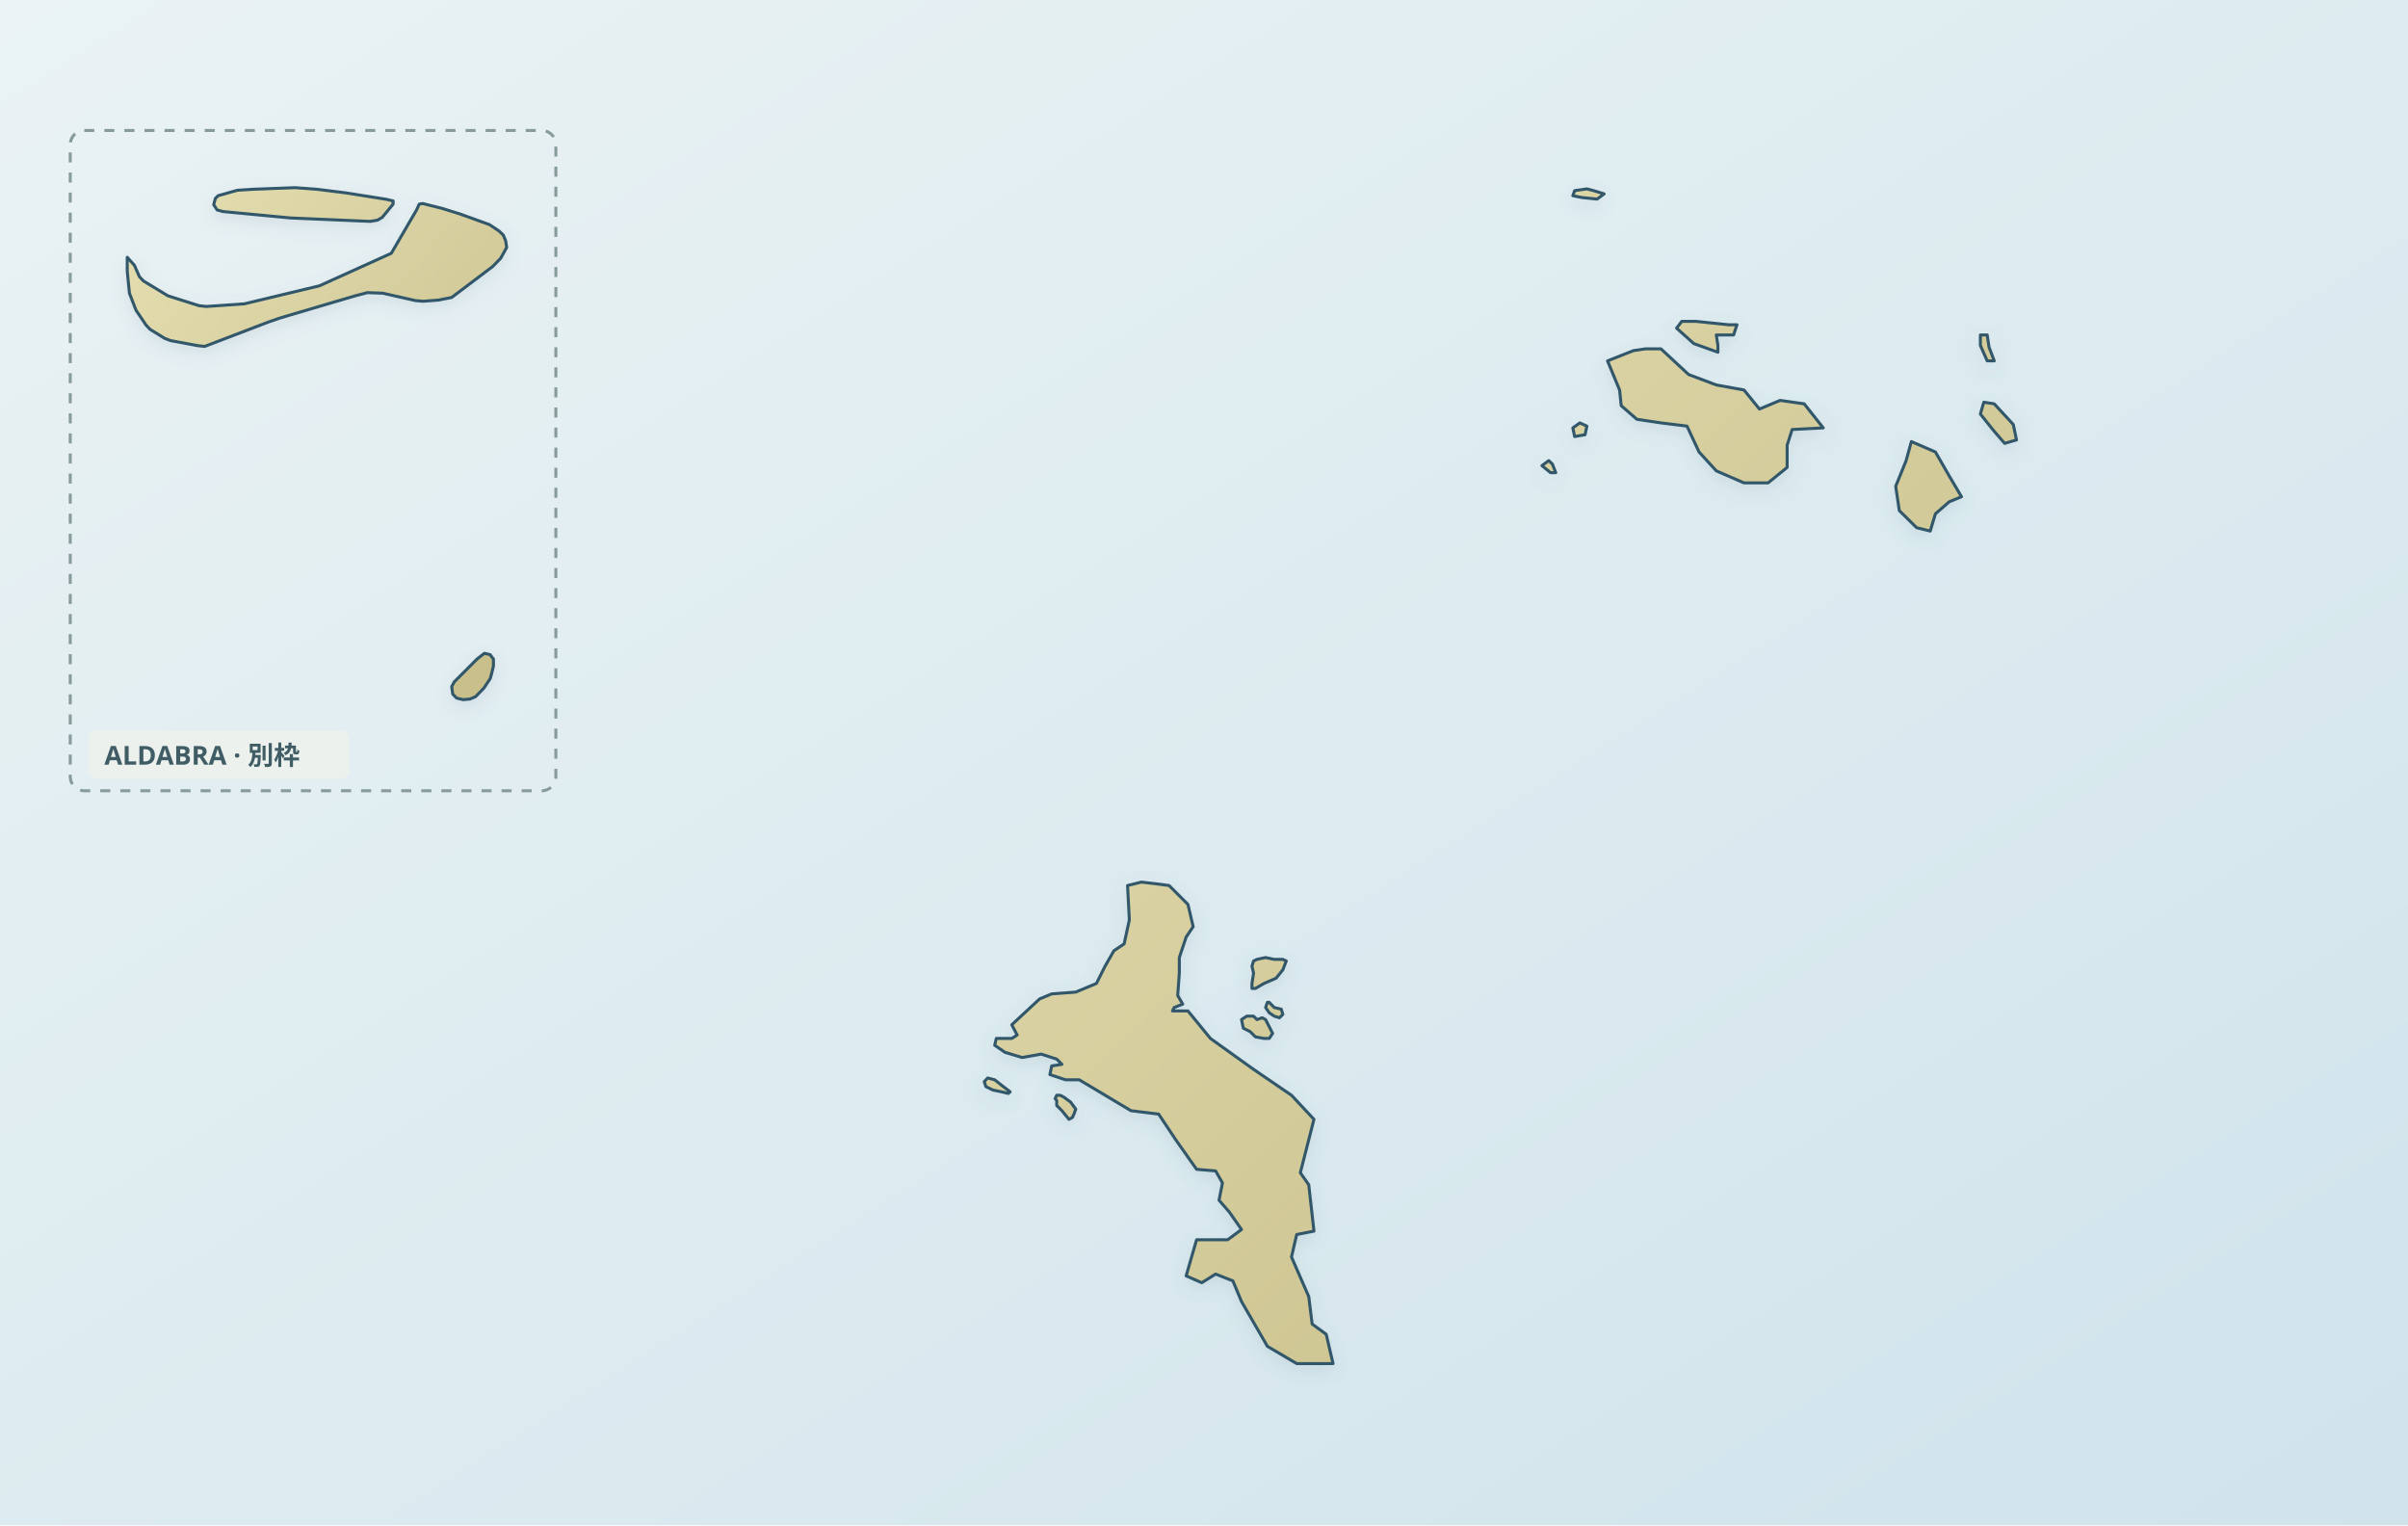
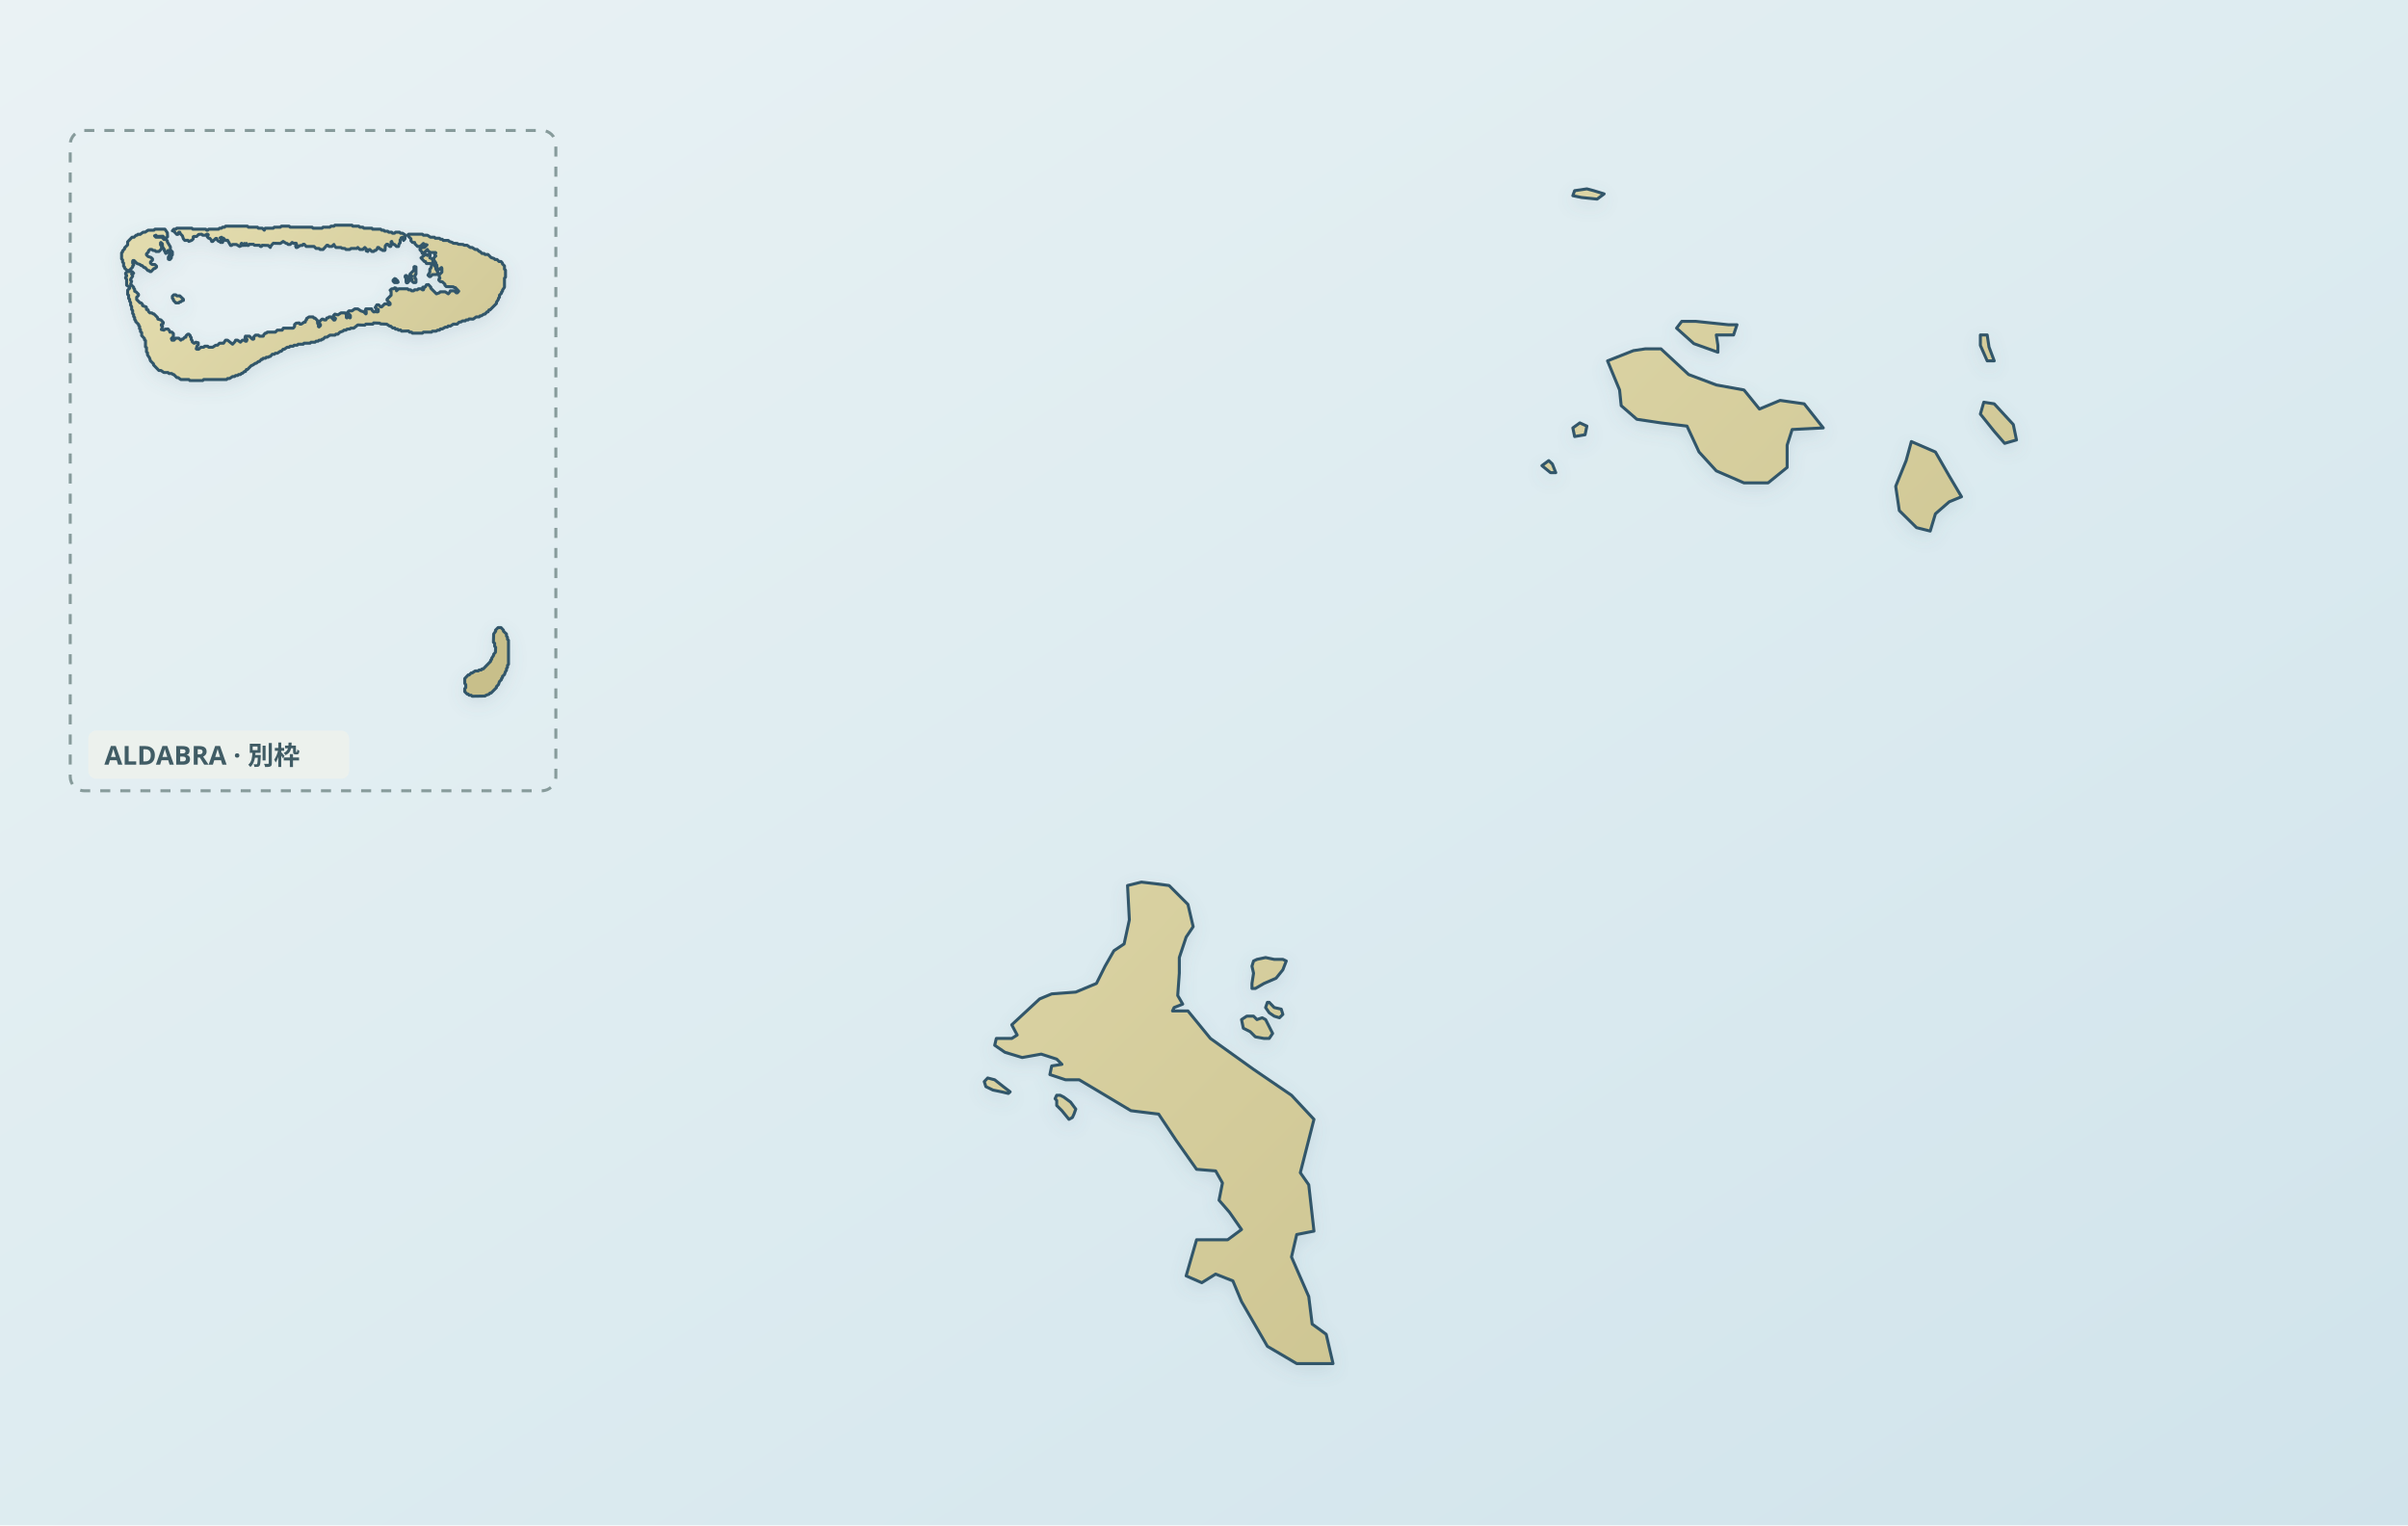
<svg xmlns="http://www.w3.org/2000/svg" viewBox="0 0 1200 760" role="img" aria-label="Map of Seychelles: Aldabra is a separate inset, not at the actual relative position or the same scale" data-map-style="journey-atlas-map-v3-clean-background" data-map-projection="multi-region-local-equirectangular-fit-v1">
  <defs>
    <linearGradient id="sea" x1="0" y1="0" x2="1" y2="1">
      <stop offset="0" stop-color="#eaf2f4" />
      <stop offset=".55" stop-color="#dcebf0" />
      <stop offset="1" stop-color="#d0e3eb" />
    </linearGradient>
    <linearGradient id="land" x1=".12" y1=".08" x2=".88" y2=".92">
      <stop offset="0" stop-color="#e2dbad" />
      <stop offset=".52" stop-color="#d4cc9b" />
      <stop offset="1" stop-color="#c8bf8a" />
    </linearGradient>
    <filter id="shadow" x="-10%" y="-10%" width="120%" height="120%">
      <feGaussianBlur in="SourceAlpha" stdDeviation="4" result="b" />
      <feOffset in="b" dy="3" result="o" />
      <feColorMatrix in="o" type="matrix" values="0 0 0 0 .12 0 0 0 0 .22 0 0 0 0 .28 0 0 0 .14 0" />
      <feBlend in="SourceGraphic" mode="normal" />
    </filter>
  </defs>
  <rect width="1200" height="760" fill="url(#sea)" />
  <g data-map-region="inner-islands">
    <path d="M 531.0,538.0 L 523.2,535.4 L 524.1,531.1 L 529.2,530.3 L 526.6,527.7 L 518.9,525.2 L 509.4,526.9 L 500.8,524.3 L 495.7,520.8 L 496.5,517.4 L 504.2,517.4 L 506.9,515.7 L 504.2,510.6 L 518.1,497.7 L 524.1,495.2 L 536.1,494.3 L 546.4,490.0 L 550.7,481.4 L 555.1,473.7 L 560.2,470.3 L 562.8,458.3 L 561.9,441.2 L 568.8,439.5 L 575.7,440.3 L 582.6,441.2 L 592.0,450.6 L 594.6,461.7 L 591.1,466.9 L 587.7,477.1 L 587.7,484.9 L 586.9,496.0 L 589.4,500.3 L 585.1,502.0 L 584.3,503.7 L 592.0,503.7 L 603.2,517.4 L 624.7,532.8 L 643.6,545.7 L 654.8,557.7 L 648.0,584.3 L 652.2,590.3 L 654.8,613.4 L 646.2,615.1 L 643.6,626.3 L 652.2,646.0 L 653.9,659.7 L 660.9,664.8 L 664.3,679.4 L 646.2,679.4 L 631.6,670.8 L 618.7,648.5 L 614.4,638.2 L 605.8,634.8 L 598.9,639.1 L 591.1,635.7 L 596.3,617.7 L 611.8,617.7 L 618.7,612.6 L 612.7,604.0 L 607.5,598.0 L 609.2,589.4 L 605.8,583.4 L 596.3,582.6 L 586.0,568.0 L 577.4,555.1 L 563.6,553.4 L 546.4,543.1 L 537.8,538.0 L 531.0,538.0 Z M 492.2,537.1 L 495.7,538.0 L 500.0,541.4 L 503.4,544.0 L 502.5,544.8 L 499.1,544.0 L 494.8,543.1 L 491.3,541.4 L 490.5,538.9 L 492.2,537.1 Z M 528.3,545.7 L 530.1,546.6 L 533.5,549.1 L 536.1,552.6 L 535.2,555.1 L 534.4,556.8 L 532.7,557.7 L 529.2,553.4 L 526.6,550.8 L 526.6,548.3 L 525.8,547.4 L 526.6,545.7 L 528.3,545.7 Z M 629.0,507.1 L 630.7,508.0 L 634.2,514.9 L 632.5,517.4 L 629.9,517.4 L 625.6,516.6 L 623.0,514.0 L 619.6,512.3 L 618.7,508.0 L 621.3,506.3 L 624.7,506.3 L 626.4,508.0 L 629.0,507.1 Z M 631.6,499.4 L 632.5,499.4 L 635.0,502.0 L 638.5,502.8 L 639.3,505.4 L 637.6,507.1 L 635.0,506.3 L 632.5,504.6 L 630.7,502.0 L 631.6,499.4 Z M 624.7,478.8 L 626.4,478.0 L 630.7,477.1 L 635.0,478.0 L 639.3,478.0 L 641.0,478.8 L 639.3,483.2 L 635.9,487.4 L 629.9,490.0 L 625.6,492.5 L 623.9,492.5 L 623.9,490.0 L 624.7,484.9 L 623.9,481.4 L 624.7,478.8 Z M 840.7,212.3 L 827.7,210.7 L 815.7,208.9 L 807.9,202.1 L 807.1,194.3 L 801.1,179.8 L 814.0,174.7 L 820.0,173.8 L 827.7,173.8 L 841.5,186.6 L 855.3,191.8 L 869.1,194.3 L 876.8,203.8 L 887.1,199.5 L 899.1,201.2 L 908.6,213.2 L 893.1,214.0 L 890.6,221.8 L 890.6,232.9 L 881.1,240.6 L 869.1,240.6 L 855.3,234.6 L 846.7,225.2 L 840.7,212.3 Z M 835.5,163.5 L 838.1,160.1 L 845.0,160.1 L 861.3,161.8 L 865.6,161.8 L 863.9,166.9 L 855.3,166.9 L 856.1,172.1 L 856.1,175.5 L 844.1,171.2 L 835.5,163.5 Z M 787.3,210.7 L 790.8,212.3 L 789.9,216.6 L 784.7,217.5 L 783.8,213.2 L 787.3,210.7 Z M 771.8,229.5 L 773.6,231.2 L 775.3,235.5 L 772.7,235.5 L 768.4,232.0 L 771.8,229.5 Z M 790.8,94.1 L 794.2,95.0 L 799.4,96.6 L 795.9,99.2 L 788.2,98.4 L 783.8,97.5 L 784.7,95.0 L 790.8,94.1 Z M 952.5,220.0 L 964.5,225.2 L 971.4,237.2 L 977.5,247.5 L 971.4,250.0 L 964.5,256.0 L 961.9,264.6 L 955.1,262.9 L 946.5,254.4 L 944.7,242.3 L 949.9,229.5 L 952.5,220.0 Z M 988.6,200.4 L 993.8,201.2 L 1003.3,211.5 L 1004.9,219.2 L 999.0,220.9 L 993.8,214.9 L 986.9,206.3 L 988.6,200.4 Z M 986.9,166.9 L 990.3,166.9 L 991.2,172.9 L 993.8,179.8 L 990.3,179.8 L 986.9,172.1 L 986.9,166.9 Z" fill="url(#land)" fill-rule="evenodd" stroke="#31576a" stroke-width="1.5" stroke-linejoin="round" stroke-linecap="round" filter="url(#shadow)" />
  </g>
  <g data-map-inset-frame="aldabra">
    <rect rx="7" x="35" y="65" width="242" height="329" fill="none" stroke="#879b9b" stroke-width="1.5" stroke-dasharray="5 5" />
  </g>
  <g data-map-region="aldabra">
-     <path d="M 234.2,348.3 L 230.8,348.6 L 227.5,347.8 L 225.6,345.8 L 225.1,342.1 L 226.4,339.7 L 237.8,328.3 L 241.4,325.5 L 244.3,326.2 L 245.2,327.5 L 245.9,328.3 L 245.9,331.8 L 245.1,335.2 L 244.3,338.1 L 241.1,342.9 L 237.0,347.1 L 234.2,348.3 Z M 245.5,132.8 L 225.1,148.2 L 218.6,149.5 L 210.9,150.1 L 207.2,149.8 L 190.8,146.1 L 183.1,145.8 L 177.0,147.4 L 140.0,158.3 L 133.9,160.4 L 102.0,172.6 L 98.4,172.2 L 85.0,169.7 L 82.1,168.6 L 74.8,164.1 L 72.8,162.0 L 67.8,154.6 L 64.5,146.1 L 63.4,135.0 L 63.4,128.2 L 67.0,132.2 L 69.5,137.9 L 71.5,140.0 L 83.7,147.4 L 99.2,152.3 L 102.8,152.7 L 121.7,151.4 L 159.2,142.4 L 195.0,126.2 L 207.6,104.6 L 208.9,101.7 L 210.6,101.4 L 220.2,103.8 L 229.2,106.6 L 243.9,111.9 L 248.7,115.1 L 250.8,117.1 L 252.0,120.0 L 252.5,123.3 L 249.5,128.7 L 245.5,132.8 Z M 188.1,109.7 L 184.5,110.3 L 144.8,108.6 L 111.1,105.4 L 108.2,104.6 L 106.5,102.0 L 107.3,98.9 L 108.7,97.5 L 118.3,94.8 L 126.1,94.3 L 147.0,93.5 L 157.9,94.3 L 172.3,96.1 L 192.5,99.3 L 195.9,100.1 L 195.9,101.7 L 190.5,108.3 L 188.1,109.7 Z" fill="url(#land)" fill-rule="evenodd" stroke="#31576a" stroke-width="1.5" stroke-linejoin="round" stroke-linecap="round" filter="url(#shadow)" />
+     <path d="M 231.6,340.5 L 231.6,338.1 L 233.3,336.3 L 233.8,336.3 L 234.8,335.3 L 235.3,335.3 L 236.8,334.3 L 238.3,334.3 L 238.8,333.8 L 239.8,333.8 L 240.2,333.3 L 240.8,333.3 L 244.5,329.5 L 244.5,329.0 L 245.0,328.5 L 245.0,328.0 L 246.0,326.5 L 246.0,326.0 L 246.9,325.0 L 247.0,322.5 L 246.5,322.0 L 246.5,320.5 L 245.9,320.0 L 246.0,315.9 L 247.0,314.5 L 246.9,314.0 L 248.2,312.7 L 249.7,312.7 L 250.9,314.0 L 250.9,314.5 L 252.4,315.9 L 252.4,316.9 L 252.9,317.5 L 252.9,318.5 L 253.4,319.0 L 253.4,331.0 L 252.9,331.5 L 252.9,332.5 L 252.4,333.1 L 252.4,334.0 L 251.9,334.6 L 251.4,336.1 L 250.4,337.0 L 250.4,337.6 L 249.9,338.1 L 249.9,338.6 L 248.9,339.6 L 248.4,341.1 L 247.4,342.1 L 247.4,342.6 L 244.7,345.3 L 244.2,345.3 L 243.7,345.9 L 242.2,346.4 L 241.7,346.8 L 235.3,346.9 L 234.8,346.4 L 233.8,346.4 L 233.3,345.8 L 232.8,345.8 L 231.6,344.6 L 231.6,343.1 L 232.1,342.6 L 232.1,341.1 L 231.6,340.5 Z M 62.6,136.6 L 62.6,136.1 L 63.4,135.3 L 65.8,135.3 L 66.6,136.1 L 65.6,136.6 L 66.1,137.1 L 66.1,137.6 L 65.1,139.1 L 65.1,139.6 L 65.6,140.1 L 65.1,141.6 L 66.6,143.1 L 66.6,143.6 L 67.1,144.1 L 67.1,145.1 L 67.8,145.4 L 69.0,146.6 L 69.0,147.2 L 68.1,148.1 L 68.1,149.2 L 69.8,150.9 L 70.3,150.9 L 71.0,151.6 L 71.0,152.2 L 71.3,152.4 L 72.8,152.9 L 73.0,153.2 L 73.0,154.2 L 73.8,154.4 L 74.0,155.2 L 74.7,155.9 L 75.7,155.9 L 76.3,156.4 L 76.7,156.4 L 78.5,158.2 L 78.7,159.0 L 80.2,159.4 L 81.4,160.7 L 81.2,161.4 L 80.4,161.7 L 80.4,162.2 L 81.0,162.7 L 80.4,164.2 L 81.7,164.5 L 82.2,164.0 L 83.7,163.9 L 84.4,164.7 L 84.7,165.5 L 85.7,165.5 L 86.4,166.2 L 86.4,167.7 L 85.4,168.7 L 85.7,169.5 L 86.7,169.5 L 87.6,168.5 L 89.1,168.5 L 90.1,169.5 L 90.6,169.0 L 91.1,169.0 L 92.1,168.0 L 92.6,168.0 L 92.8,167.2 L 93.6,166.5 L 94.1,166.5 L 94.8,167.2 L 94.8,167.7 L 95.3,168.2 L 95.3,169.2 L 95.8,169.7 L 95.8,170.3 L 96.6,171.0 L 97.0,171.0 L 97.6,170.5 L 98.8,170.8 L 98.8,171.8 L 98.3,172.2 L 97.8,173.8 L 98.1,174.0 L 99.0,174.0 L 100.1,173.0 L 101.5,173.0 L 102.0,172.5 L 103.5,172.5 L 104.0,173.0 L 106.0,173.0 L 107.5,172.0 L 108.4,172.0 L 109.4,171.0 L 111.4,171.0 L 112.4,169.5 L 113.4,169.5 L 115.9,171.5 L 117.1,170.2 L 117.4,169.5 L 118.4,169.5 L 119.8,170.5 L 120.8,169.5 L 121.8,169.5 L 122.3,170.0 L 122.8,170.0 L 123.1,169.2 L 122.1,168.3 L 122.3,167.5 L 124.3,167.5 L 125.8,169.0 L 126.3,169.0 L 126.5,168.8 L 126.5,167.8 L 127.3,167.0 L 128.8,167.0 L 129.3,167.5 L 131.2,167.5 L 131.5,166.7 L 132.2,166.0 L 132.7,166.0 L 133.2,165.5 L 137.2,165.5 L 138.2,164.5 L 140.6,164.5 L 141.2,163.5 L 146.1,163.5 L 146.8,162.7 L 146.8,161.7 L 147.6,161.0 L 149.1,160.9 L 149.5,161.5 L 150.1,161.5 L 151.6,160.5 L 152.1,160.5 L 152.3,159.7 L 152.8,159.2 L 152.8,158.7 L 154.0,157.9 L 156.0,157.9 L 156.5,158.5 L 157.0,158.5 L 158.2,159.7 L 158.3,161.2 L 158.7,161.7 L 158.7,162.7 L 159.0,162.9 L 159.7,162.2 L 159.7,161.7 L 159.2,161.2 L 159.2,160.2 L 160.5,159.0 L 161.0,159.0 L 161.5,159.4 L 162.4,159.4 L 162.9,158.4 L 163.5,158.4 L 164.0,157.9 L 164.9,157.9 L 166.4,159.5 L 166.9,159.4 L 167.2,158.7 L 166.2,157.7 L 166.2,157.2 L 166.9,156.5 L 168.4,156.9 L 169.9,155.9 L 171.9,155.9 L 172.6,156.7 L 172.6,158.2 L 172.9,158.4 L 173.4,157.9 L 173.8,157.9 L 174.4,158.4 L 174.6,158.2 L 174.6,157.2 L 173.1,155.7 L 173.9,154.9 L 175.4,154.9 L 176.8,153.9 L 178.3,153.9 L 179.8,154.9 L 181.3,155.4 L 182.3,156.4 L 182.5,156.2 L 182.5,155.2 L 182.0,154.7 L 182.3,153.9 L 185.2,153.9 L 185.5,154.7 L 186.2,155.4 L 186.7,155.4 L 187.2,154.9 L 187.7,155.4 L 188.2,155.4 L 188.5,155.2 L 188.5,154.2 L 187.7,153.9 L 187.0,153.2 L 187.8,151.9 L 188.7,151.9 L 189.7,152.9 L 190.2,152.9 L 191.7,151.4 L 193.2,151.4 L 193.7,151.9 L 194.4,151.7 L 194.4,151.1 L 192.9,149.6 L 192.9,149.1 L 194.9,147.1 L 194.9,145.1 L 194.4,144.6 L 195.2,143.9 L 196.2,143.9 L 196.7,143.4 L 197.4,143.6 L 197.6,144.9 L 198.7,143.9 L 203.1,143.9 L 203.6,144.4 L 204.6,144.4 L 205.1,144.9 L 206.1,144.9 L 206.6,144.4 L 208.0,144.4 L 208.5,143.9 L 210.0,143.9 L 210.5,144.4 L 211.0,144.4 L 211.3,143.6 L 210.7,143.1 L 212.0,142.9 L 212.5,141.9 L 213.5,141.8 L 214.7,143.1 L 214.7,143.6 L 217.5,146.4 L 218.9,145.9 L 219.4,145.4 L 221.9,145.4 L 223.4,146.4 L 224.1,145.6 L 224.4,144.9 L 226.4,144.9 L 227.4,145.9 L 227.9,145.9 L 228.6,145.1 L 226.9,143.3 L 226.4,143.3 L 225.9,142.9 L 222.4,142.8 L 221.7,142.1 L 221.7,141.6 L 220.4,140.4 L 219.4,140.3 L 218.7,139.6 L 218.7,139.1 L 219.2,138.6 L 218.7,137.1 L 220.2,135.6 L 220.2,133.6 L 220.0,133.3 L 218.9,134.3 L 218.4,134.3 L 217.7,133.1 L 217.7,132.1 L 217.2,131.6 L 217.2,131.0 L 216.2,129.5 L 216.2,128.5 L 217.2,127.5 L 216.7,127.1 L 216.7,126.5 L 217.2,126.0 L 217.0,125.8 L 214.5,125.8 L 213.3,125.0 L 213.0,124.3 L 211.0,126.3 L 210.5,126.3 L 210.3,126.0 L 210.3,125.5 L 209.3,124.5 L 209.3,124.0 L 210.5,123.3 L 211.5,123.3 L 212.8,122.0 L 212.0,121.8 L 211.5,122.3 L 211.0,121.3 L 209.5,122.7 L 208.1,122.8 L 206.8,121.5 L 206.6,120.8 L 205.6,120.8 L 204.8,120.0 L 204.8,119.0 L 203.3,117.5 L 203.3,117.0 L 203.6,116.7 L 210.5,116.7 L 211.0,117.2 L 213.0,117.2 L 214.5,118.2 L 216.5,118.2 L 216.9,118.7 L 219.0,118.7 L 219.5,119.2 L 220.4,119.2 L 220.9,119.8 L 223.4,119.8 L 223.9,120.3 L 225.4,120.8 L 225.9,121.2 L 227.9,121.3 L 228.4,121.7 L 230.8,121.8 L 231.3,122.2 L 232.8,122.2 L 234.3,123.3 L 235.3,123.3 L 236.8,124.3 L 237.8,124.3 L 238.8,125.3 L 239.2,125.3 L 240.2,126.3 L 241.2,126.3 L 241.7,126.8 L 243.2,126.8 L 244.7,128.3 L 246.2,128.8 L 246.7,129.3 L 247.7,129.3 L 248.7,130.3 L 249.7,130.3 L 250.4,131.1 L 250.4,131.5 L 251.4,132.5 L 251.4,134.1 L 251.9,134.6 L 251.9,138.1 L 251.4,138.6 L 251.4,143.1 L 250.4,144.6 L 250.4,145.1 L 249.9,145.6 L 249.9,146.1 L 248.9,147.1 L 248.9,148.1 L 248.4,148.6 L 248.4,149.1 L 247.4,150.6 L 247.4,151.2 L 244.2,154.4 L 243.7,154.4 L 243.2,155.4 L 242.7,155.4 L 241.7,156.5 L 241.2,156.5 L 239.8,157.4 L 239.2,157.4 L 238.8,157.9 L 237.3,157.9 L 235.8,159.0 L 233.8,158.9 L 233.3,159.4 L 232.3,159.4 L 231.8,159.9 L 230.4,159.9 L 229.8,160.4 L 228.8,160.5 L 227.8,161.5 L 225.9,161.5 L 224.4,162.5 L 223.4,162.4 L 222.9,163.0 L 221.9,163.0 L 220.4,163.9 L 219.5,163.9 L 219.0,164.5 L 218.0,164.5 L 217.4,165.0 L 215.5,165.0 L 215.0,165.5 L 211.0,165.5 L 210.5,166.0 L 205.5,166.0 L 205.1,165.5 L 204.1,165.5 L 203.6,164.9 L 200.1,165.0 L 199.6,164.4 L 198.6,164.5 L 198.1,164.0 L 197.1,164.0 L 196.7,163.4 L 195.7,163.4 L 194.7,162.5 L 194.2,162.5 L 192.7,161.5 L 189.7,161.4 L 189.2,161.0 L 186.2,160.9 L 185.8,161.5 L 182.3,161.5 L 181.8,162.0 L 178.3,161.9 L 176.3,163.5 L 174.8,163.5 L 174.4,163.9 L 172.9,164.0 L 172.4,164.5 L 171.4,164.5 L 170.9,165.0 L 169.4,165.5 L 168.4,166.5 L 167.4,166.5 L 166.9,167.0 L 164.4,167.0 L 162.9,168.0 L 162.0,168.0 L 161.0,169.0 L 160.5,169.0 L 160.0,169.5 L 159.0,169.5 L 158.5,170.0 L 157.5,170.0 L 157.0,170.5 L 155.0,170.5 L 154.5,171.0 L 151.5,171.0 L 151.1,171.5 L 148.6,171.5 L 148.1,172.0 L 146.6,172.0 L 146.1,172.5 L 144.6,172.5 L 144.1,173.0 L 143.1,173.0 L 141.7,174.0 L 141.1,174.0 L 140.2,175.0 L 139.7,175.0 L 138.2,176.0 L 137.2,176.0 L 136.7,176.5 L 135.7,176.5 L 134.7,177.6 L 134.2,177.6 L 133.7,178.0 L 132.7,178.0 L 132.3,178.5 L 131.2,178.5 L 130.7,179.1 L 130.3,179.0 L 129.3,180.1 L 128.8,180.1 L 127.7,181.0 L 127.3,181.0 L 125.8,182.0 L 125.3,182.1 L 123.3,184.1 L 122.8,184.1 L 122.3,185.1 L 121.8,185.1 L 120.8,186.0 L 120.4,186.0 L 119.8,186.6 L 118.9,186.6 L 118.4,187.1 L 117.4,187.1 L 116.9,187.6 L 115.9,187.6 L 114.4,188.6 L 113.4,188.6 L 112.9,189.1 L 101.5,189.1 L 101.0,189.6 L 94.6,189.6 L 94.1,189.1 L 90.1,189.1 L 88.7,188.1 L 88.1,188.1 L 86.6,186.6 L 86.2,186.6 L 85.6,186.1 L 84.2,186.1 L 83.7,185.6 L 81.7,185.6 L 80.2,184.6 L 79.2,184.6 L 76.5,181.8 L 76.5,181.3 L 75.0,179.8 L 74.5,178.3 L 73.5,176.8 L 73.5,175.8 L 73.0,175.3 L 73.0,173.2 L 72.5,172.8 L 72.5,169.7 L 72.0,169.3 L 72.0,168.7 L 70.6,167.2 L 70.6,165.7 L 70.0,165.2 L 70.0,164.2 L 69.5,163.7 L 69.6,162.7 L 69.1,162.2 L 69.1,161.7 L 67.6,160.2 L 67.6,159.7 L 67.1,159.2 L 67.1,158.2 L 66.6,157.7 L 66.6,156.7 L 66.1,156.2 L 66.1,154.7 L 65.6,154.2 L 65.6,152.7 L 65.1,152.1 L 65.1,150.7 L 64.6,150.1 L 64.6,149.1 L 64.1,148.7 L 64.1,147.1 L 63.6,146.7 L 63.6,144.6 L 64.6,143.6 L 64.6,143.1 L 63.1,142.1 L 63.1,139.1 L 62.6,138.6 L 62.6,138.1 L 63.1,137.6 L 63.1,137.1 L 62.6,136.6 Z M 88.1,147.4 L 89.6,147.4 L 91.4,149.1 L 91.4,149.7 L 90.6,149.9 L 90.1,150.4 L 89.6,150.4 L 89.1,150.9 L 87.6,150.9 L 86.4,149.6 L 86.4,149.1 L 85.9,148.6 L 85.9,147.6 L 86.6,146.9 L 87.6,146.9 L 88.1,147.4 Z M 197.4,139.1 L 197.4,139.6 L 198.1,139.8 L 198.4,140.6 L 198.1,140.8 L 196.6,140.8 L 195.9,140.1 L 195.9,139.6 L 196.7,138.8 L 197.4,139.1 Z M 203.3,138.1 L 203.3,138.6 L 203.8,139.1 L 203.8,140.1 L 203.1,140.9 L 202.6,140.9 L 202.4,140.6 L 202.3,138.6 L 201.9,138.1 L 201.9,137.6 L 202.1,137.3 L 202.6,137.3 L 203.3,138.1 Z M 206.6,132.8 L 207.3,133.0 L 207.3,136.6 L 206.8,137.1 L 206.8,138.6 L 207.3,139.1 L 207.3,140.6 L 207.1,140.8 L 206.1,140.8 L 205.3,140.1 L 205.3,139.1 L 204.8,138.6 L 204.8,138.1 L 205.3,137.6 L 204.3,137.1 L 204.3,136.6 L 206.3,134.6 L 206.3,133.0 L 206.6,132.8 Z M 212.5,126.8 L 213.0,127.3 L 213.5,126.8 L 214.0,126.8 L 214.3,127.0 L 214.2,128.5 L 215.0,128.8 L 215.7,129.5 L 215.7,130.6 L 216.2,131.0 L 216.7,132.6 L 217.2,133.1 L 217.2,134.0 L 218.2,135.6 L 218.2,136.1 L 217.5,136.8 L 215.5,136.8 L 214.5,137.8 L 214.0,137.8 L 213.3,137.1 L 214.2,135.6 L 214.2,134.1 L 214.7,133.6 L 215.2,132.0 L 214.5,131.3 L 212.5,131.3 L 212.0,130.3 L 211.5,130.3 L 209.8,128.5 L 212.0,126.8 L 212.5,126.8 Z M 62.1,123.5 L 63.6,122.0 L 63.6,120.5 L 65.8,118.2 L 66.8,118.2 L 67.8,117.2 L 68.3,117.2 L 68.8,116.7 L 69.8,116.8 L 71.3,115.7 L 72.3,115.7 L 73.8,114.7 L 76.7,114.7 L 77.2,114.2 L 82.2,114.2 L 83.4,116.0 L 83.5,118.0 L 82.7,118.7 L 82.2,118.7 L 81.2,117.7 L 78.2,117.8 L 77.7,117.2 L 77.0,117.5 L 77.7,118.2 L 80.7,118.2 L 81.7,119.3 L 82.7,119.3 L 83.4,120.0 L 83.4,120.5 L 84.9,123.0 L 84.9,124.5 L 85.9,125.5 L 85.9,127.0 L 85.4,127.5 L 85.4,128.5 L 84.7,129.3 L 84.2,129.3 L 83.9,129.1 L 83.9,128.0 L 84.4,127.5 L 84.4,125.5 L 83.7,124.8 L 83.4,125.5 L 82.7,126.3 L 82.4,126.0 L 82.4,125.5 L 81.9,125.0 L 82.0,124.5 L 81.0,123.0 L 80.9,121.5 L 80.2,120.8 L 80.0,121.0 L 80.0,122.0 L 80.5,122.5 L 80.5,124.0 L 79.2,125.3 L 77.7,125.3 L 77.2,124.8 L 76.3,124.8 L 75.7,124.3 L 74.7,124.3 L 74.0,125.0 L 74.0,125.5 L 73.0,126.5 L 73.0,127.0 L 73.8,127.8 L 75.3,128.3 L 76.0,129.0 L 76.0,129.6 L 75.0,130.5 L 75.0,131.1 L 75.8,131.8 L 77.2,131.8 L 78.0,132.6 L 78.0,133.1 L 77.2,133.8 L 76.7,133.8 L 75.3,135.3 L 74.7,135.3 L 74.3,134.8 L 73.7,134.8 L 72.3,133.3 L 71.8,133.3 L 70.8,132.3 L 70.3,132.3 L 69.8,131.8 L 68.3,131.3 L 66.8,129.8 L 66.3,129.8 L 66.1,130.1 L 66.1,131.1 L 66.6,131.6 L 66.6,132.1 L 66.1,132.5 L 66.1,133.1 L 64.4,134.8 L 63.4,134.8 L 62.1,133.6 L 62.1,133.1 L 61.6,132.6 L 61.6,131.1 L 61.1,130.6 L 61.1,129.5 L 60.6,129.0 L 60.6,126.0 L 61.1,125.5 L 61.1,125.0 L 62.1,124.0 L 62.1,123.5 Z M 96.1,114.2 L 102.5,114.2 L 103.0,114.7 L 103.5,114.7 L 104.0,114.2 L 108.9,114.2 L 109.4,113.7 L 110.4,113.7 L 110.9,113.2 L 111.9,113.2 L 112.4,112.7 L 123.3,112.7 L 123.8,113.2 L 128.3,113.2 L 128.7,113.7 L 130.7,113.7 L 131.7,114.7 L 132.2,113.7 L 136.2,113.7 L 136.7,113.2 L 139.7,113.2 L 140.2,112.7 L 144.1,112.7 L 144.6,113.2 L 155.5,113.2 L 156.0,113.7 L 160.5,113.7 L 161.0,113.2 L 164.4,113.2 L 164.9,112.7 L 166.4,112.7 L 166.9,112.2 L 175.4,112.2 L 175.8,112.7 L 178.8,112.7 L 179.3,113.2 L 180.8,113.2 L 181.3,113.7 L 185.3,113.7 L 185.7,114.2 L 189.7,114.2 L 190.2,114.7 L 191.2,114.7 L 191.7,115.2 L 193.2,115.2 L 193.7,115.7 L 195.2,115.7 L 195.6,116.2 L 196.6,116.2 L 197.1,115.7 L 199.1,115.7 L 199.6,116.2 L 200.6,116.2 L 201.8,117.0 L 201.8,119.0 L 201.1,119.8 L 200.6,118.2 L 199.9,118.5 L 199.9,119.0 L 199.4,119.5 L 199.4,121.0 L 198.9,121.5 L 198.6,122.8 L 197.6,122.8 L 196.6,121.8 L 196.2,121.8 L 195.4,121.0 L 195.2,120.3 L 194.9,120.5 L 194.9,122.5 L 194.7,122.8 L 194.2,122.8 L 193.2,121.7 L 192.7,121.7 L 192.0,122.5 L 191.9,124.5 L 191.7,124.8 L 190.7,124.8 L 190.2,124.3 L 189.7,124.3 L 188.7,123.3 L 188.2,123.3 L 188.0,124.0 L 187.2,124.8 L 186.7,124.8 L 186.2,125.3 L 185.3,125.3 L 184.3,124.3 L 183.5,124.5 L 183.3,125.3 L 182.5,125.0 L 182.5,124.0 L 181.8,123.3 L 180.8,124.3 L 179.3,124.3 L 178.3,123.3 L 177.8,123.8 L 174.9,123.8 L 174.3,124.3 L 172.4,124.3 L 171.9,123.8 L 170.4,123.7 L 169.9,123.3 L 167.4,123.3 L 166.7,122.5 L 166.4,121.8 L 165.4,122.8 L 164.0,122.8 L 163.4,122.2 L 162.9,122.2 L 161.0,124.3 L 159.5,124.3 L 159.0,123.8 L 157.5,123.8 L 156.5,122.8 L 152.6,122.8 L 151.6,121.7 L 151.1,121.7 L 150.6,122.3 L 149.6,122.3 L 148.1,123.3 L 147.6,123.3 L 147.3,122.5 L 147.9,122.0 L 147.6,121.2 L 146.1,121.2 L 145.6,120.8 L 144.6,121.8 L 143.6,121.8 L 143.1,121.3 L 142.7,121.3 L 141.1,120.3 L 139.7,121.3 L 136.2,121.2 L 135.0,122.5 L 134.7,123.3 L 133.7,122.3 L 130.7,122.2 L 130.3,122.8 L 129.8,122.8 L 129.3,122.2 L 126.8,122.2 L 126.3,121.7 L 124.3,121.7 L 123.8,122.3 L 123.3,122.3 L 122.8,121.3 L 122.3,122.3 L 121.8,121.3 L 121.4,122.3 L 120.8,122.3 L 120.4,121.2 L 120.1,121.5 L 120.1,122.5 L 119.4,122.8 L 117.8,121.8 L 115.9,121.8 L 115.4,122.3 L 114.9,122.3 L 113.4,119.7 L 112.4,119.8 L 111.4,118.7 L 110.9,118.7 L 110.4,118.2 L 109.7,118.5 L 111.2,120.0 L 110.9,120.8 L 109.9,120.8 L 109.4,120.2 L 108.9,120.2 L 108.2,119.5 L 108.0,118.8 L 107.5,118.8 L 106.0,120.3 L 105.5,120.3 L 105.2,119.5 L 104.5,118.7 L 104.0,118.7 L 103.3,118.0 L 103.3,117.5 L 103.8,117.0 L 103.5,116.7 L 103.0,116.7 L 102.5,117.2 L 101.0,117.2 L 100.5,116.7 L 99.0,116.8 L 98.0,117.8 L 96.6,117.8 L 96.3,118.0 L 96.3,119.0 L 95.6,119.7 L 94.1,120.3 L 93.6,119.7 L 92.1,119.8 L 91.4,119.0 L 90.9,117.5 L 89.9,116.5 L 89.6,115.7 L 89.1,115.7 L 88.6,116.8 L 88.1,116.8 L 86.6,115.2 L 85.9,115.0 L 86.6,114.2 L 87.6,114.2 L 88.1,113.7 L 95.6,113.7 L 96.1,114.2 Z" fill="url(#land)" fill-rule="evenodd" stroke="#31576a" stroke-width="1.5" stroke-linejoin="round" stroke-linecap="round" filter="url(#shadow)" />
  </g>
  <g data-map-inset-explanation="true" font-family="sans-serif" fill="#405c65">



</g>
  <g id="map-inset-labels" />
  <g data-map-inset-standard="true" aria-hidden="true">
    <g data-map-inset-labels="true" font-family="sans-serif" fill="#405c65">
      <rect x="44" y="364" width="130" height="24" rx="4" fill="#edf1ed" fill-opacity=".94" />
      <text x="52" y="381" font-size="13" font-weight="600">ALDABRA · 別枠</text>
    </g>
  </g>
</svg>
